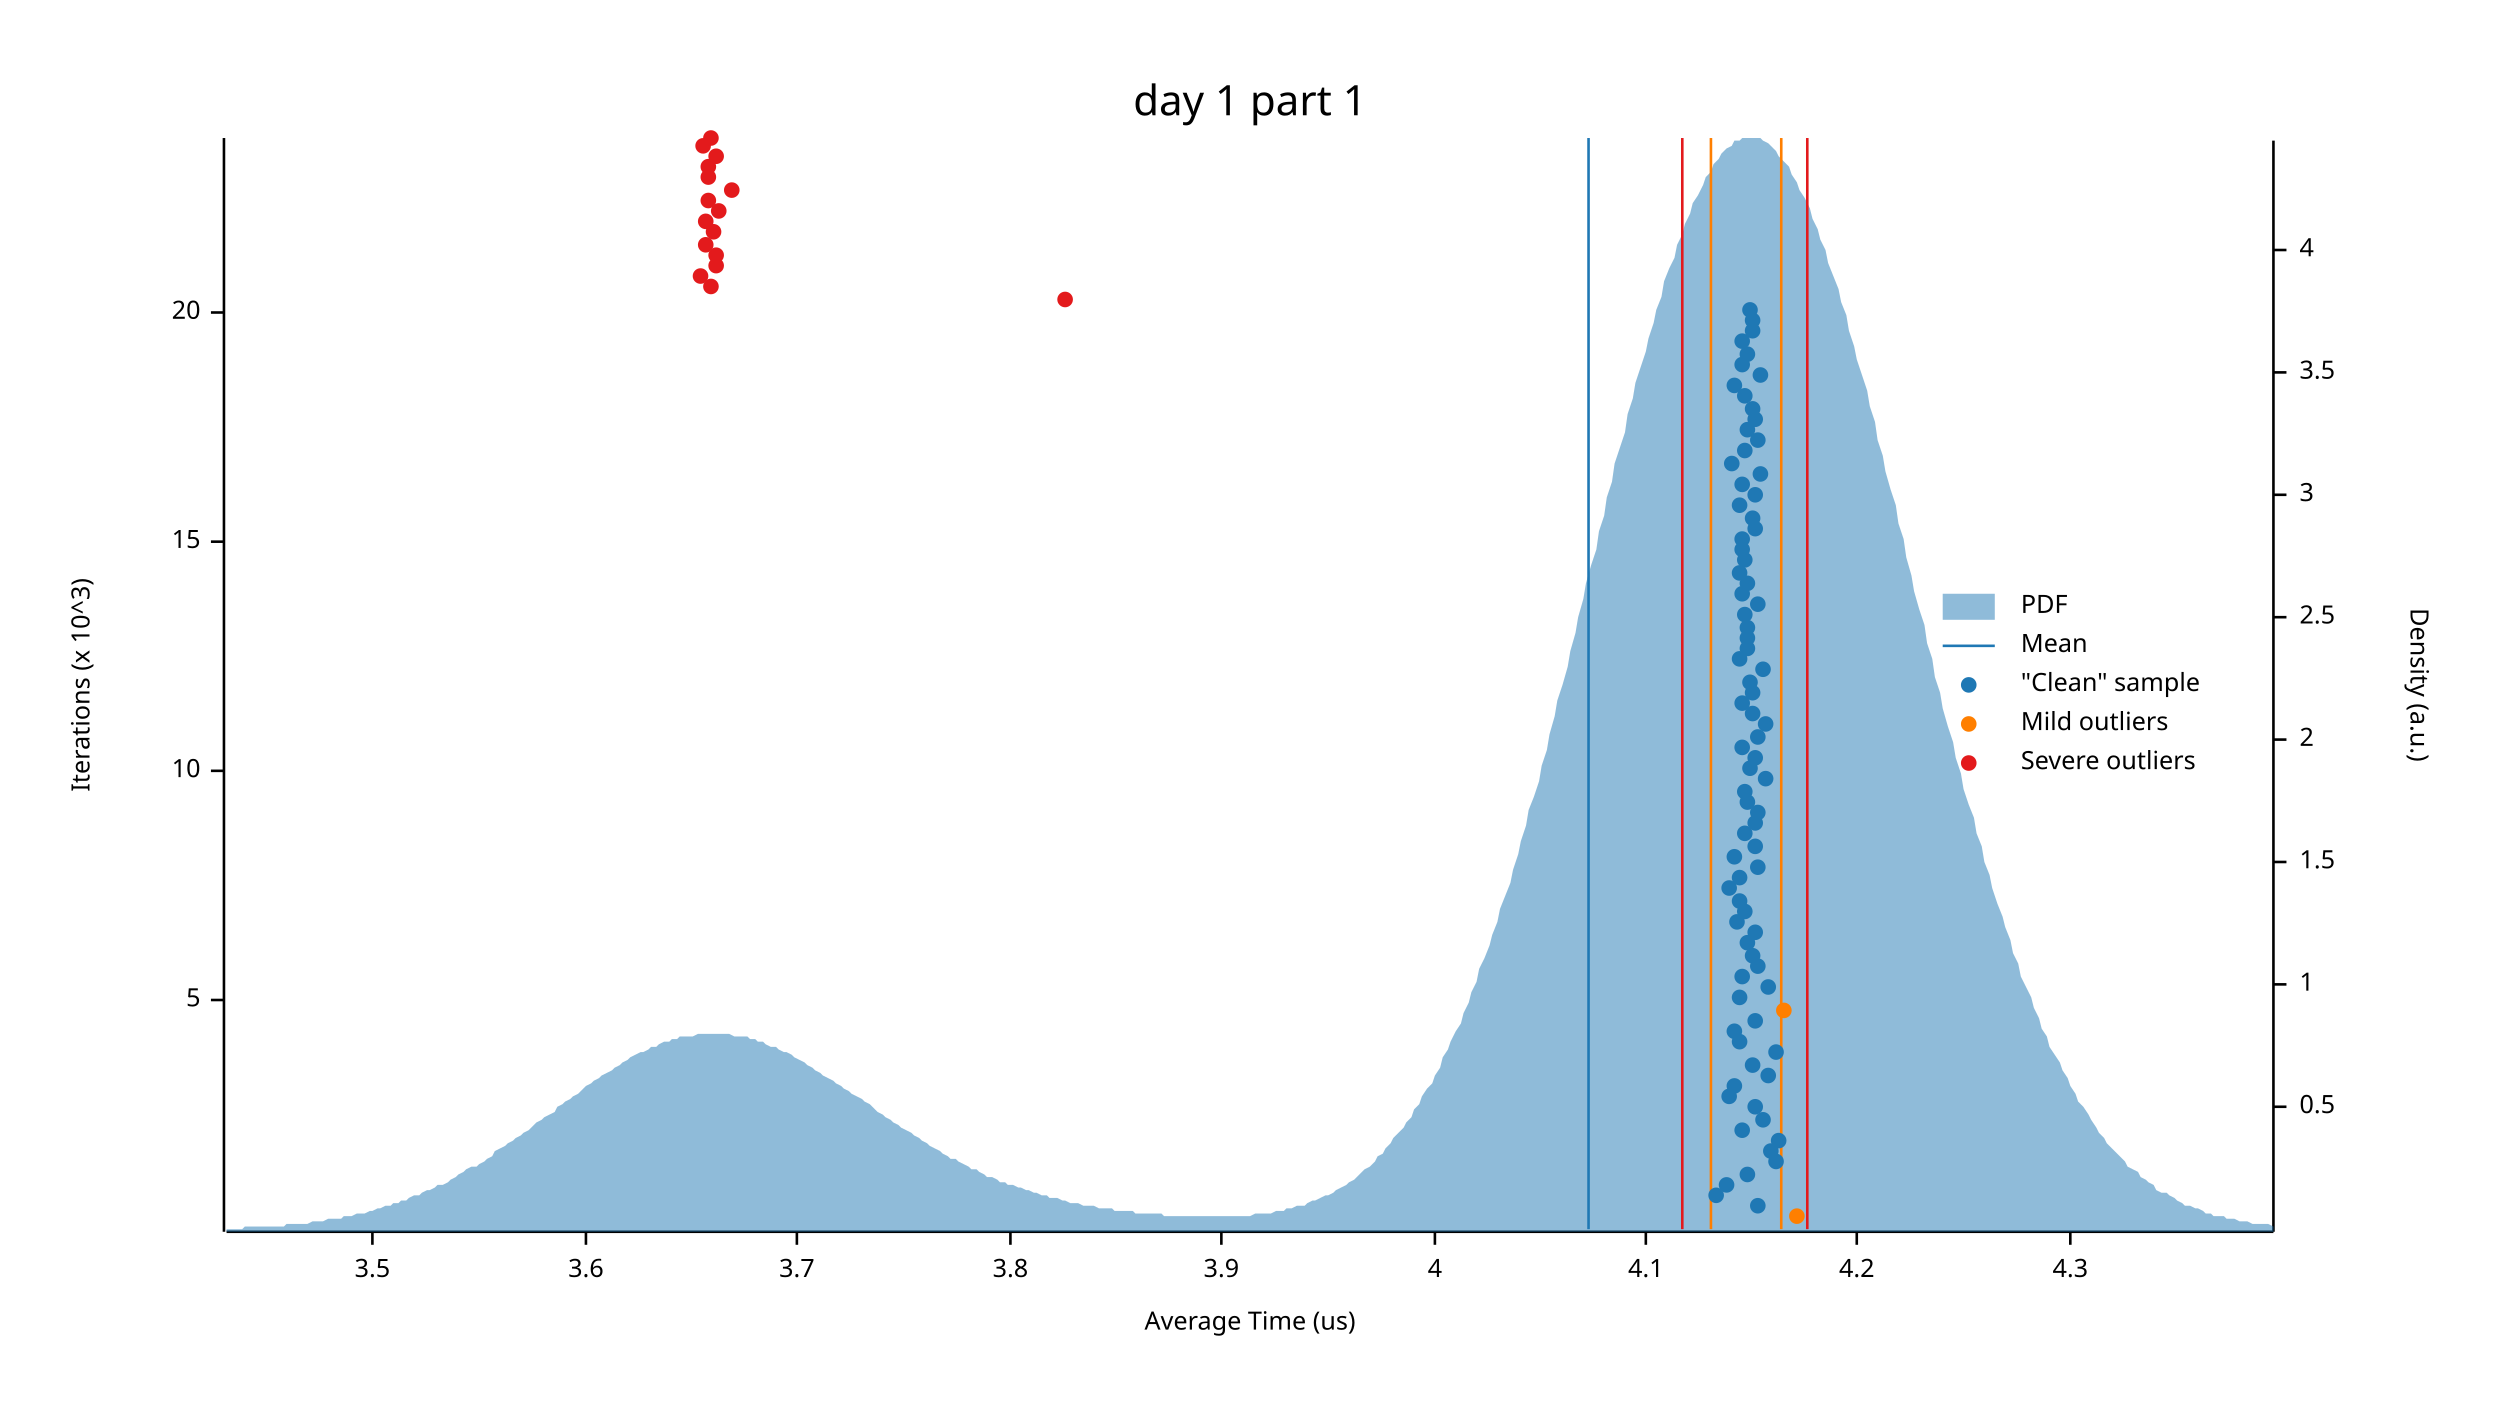
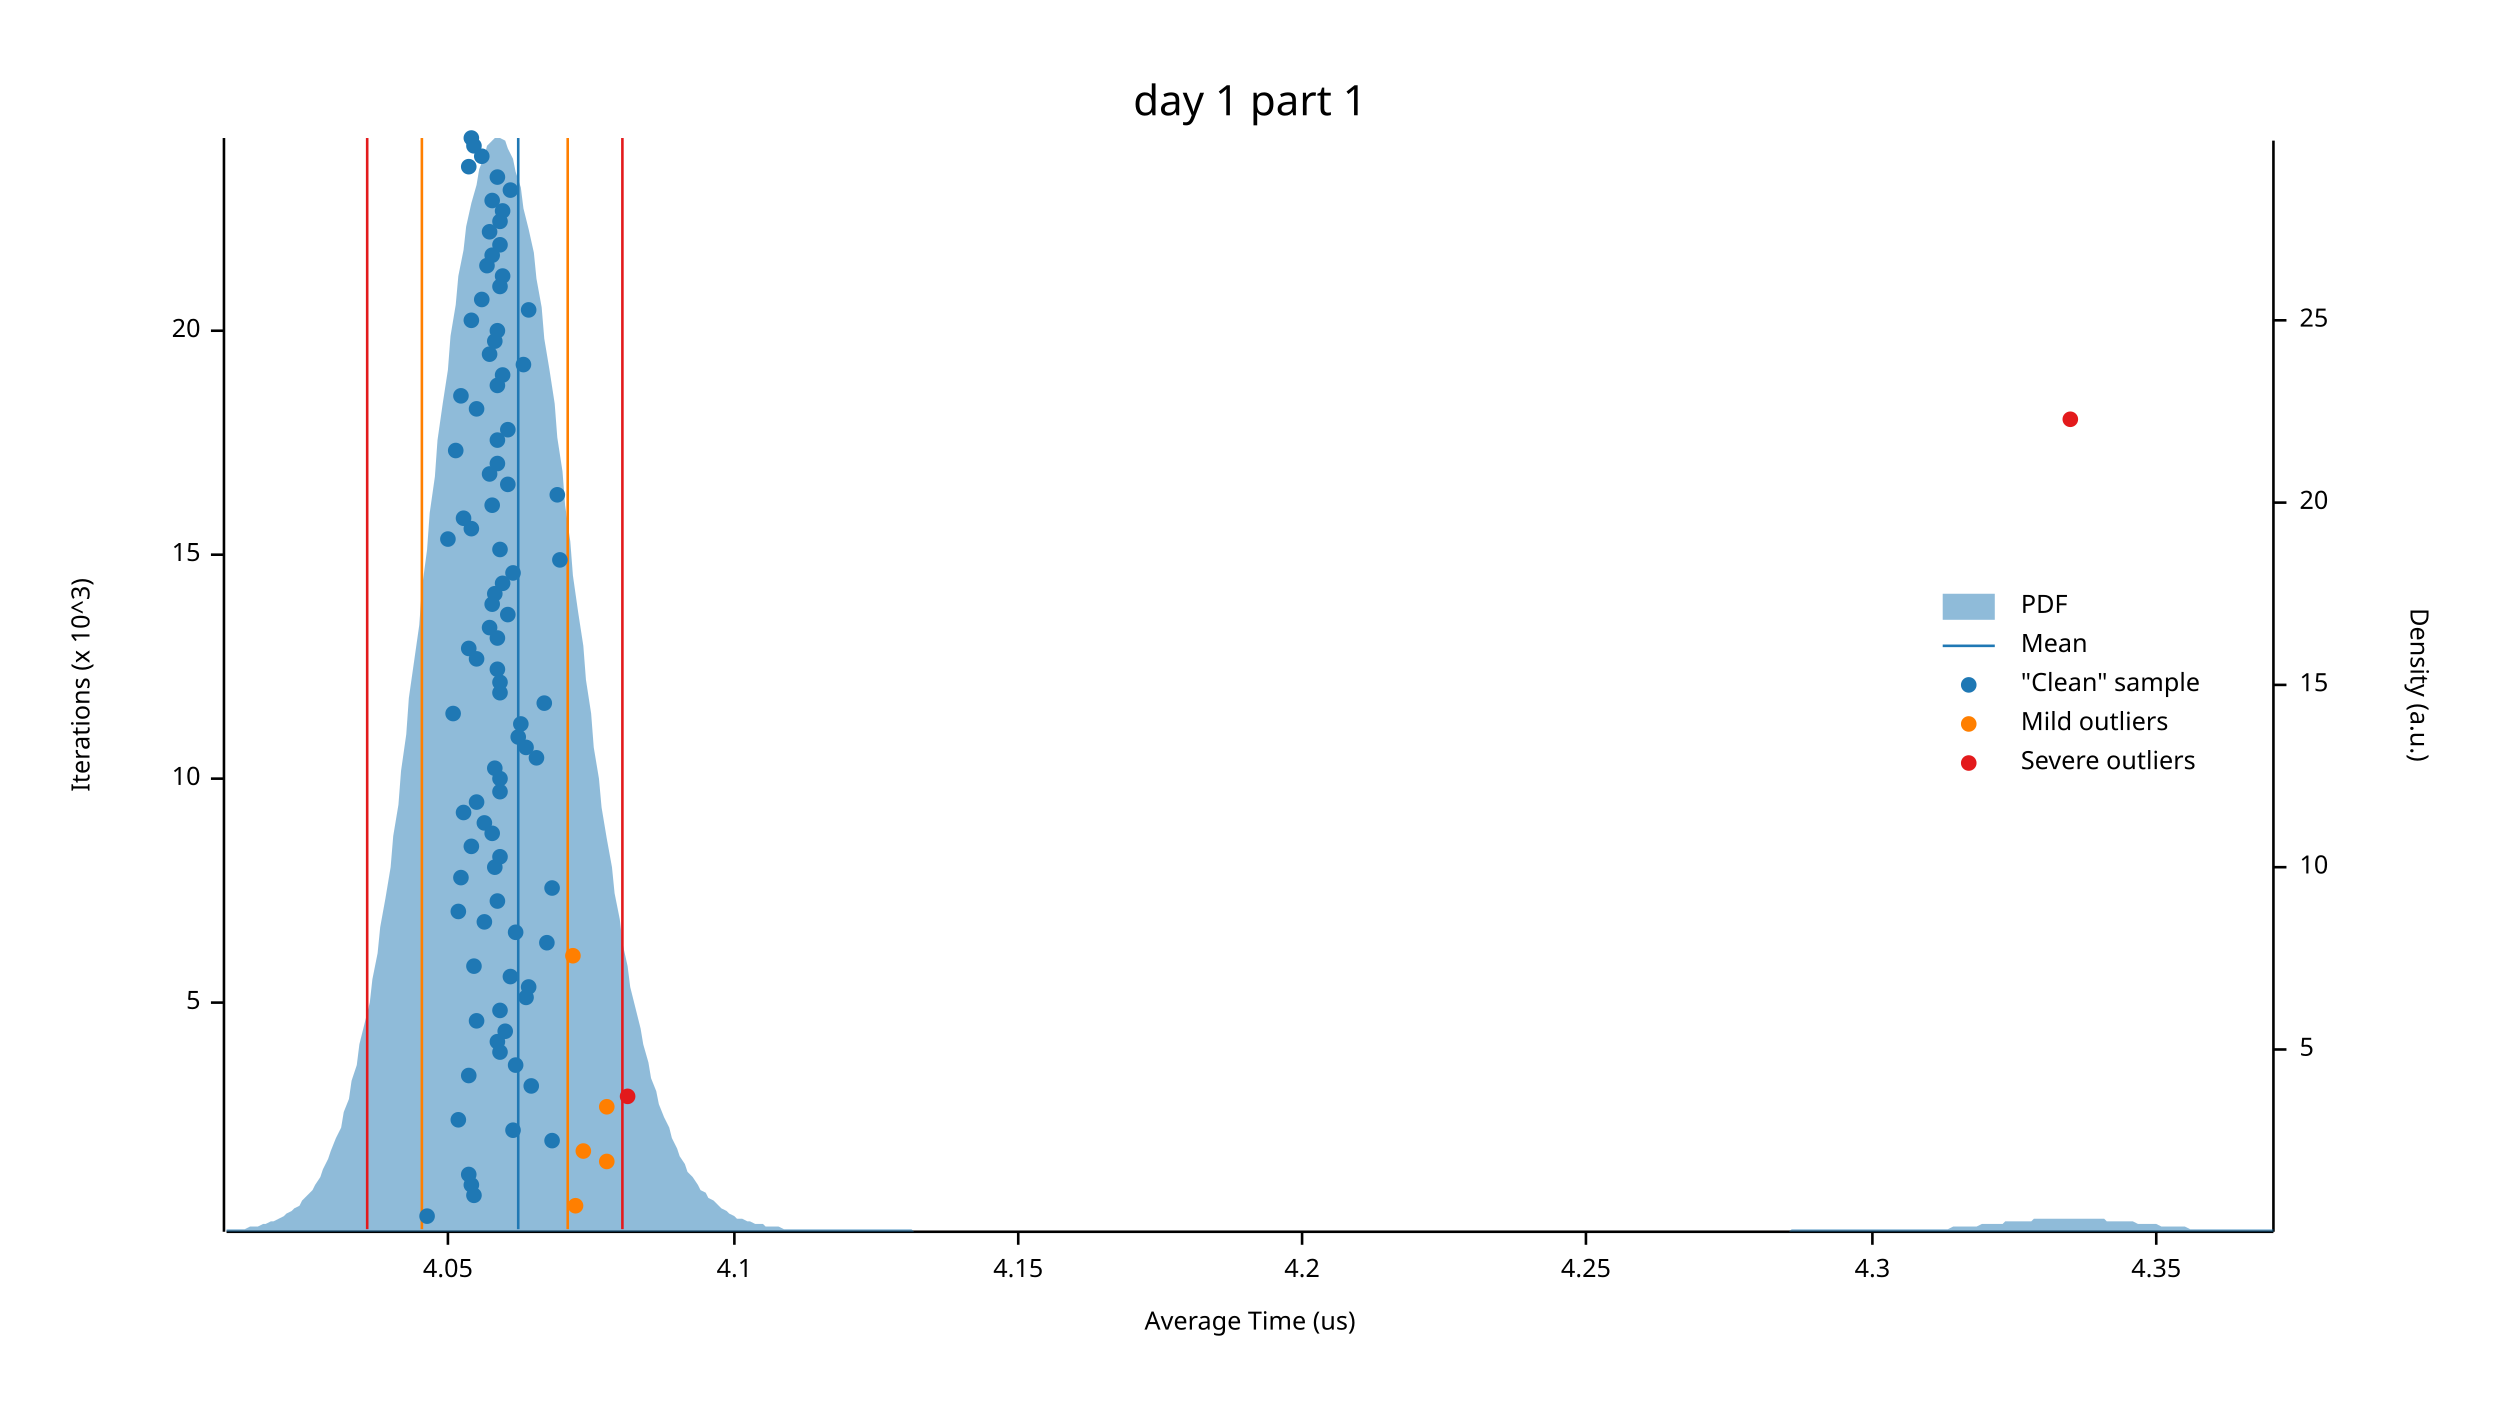
<svg xmlns="http://www.w3.org/2000/svg" width="960" height="540" viewBox="0 0 960 540">
  <text x="480" y="32" dy="0.76em" text-anchor="middle" font-family="sans-serif" font-size="16.129" opacity="1" fill="#000000">
day 1 part 1
</text>
  <text x="27" y="263" dy="0.76em" text-anchor="middle" font-family="sans-serif" font-size="9.677" opacity="1" fill="#000000" transform="rotate(270, 27, 263)">
Iterations (x 10^3)
</text>
  <text x="480" y="513" dy="-0.5ex" text-anchor="middle" font-family="sans-serif" font-size="9.677" opacity="1" fill="#000000">
Average Time (us)
</text>
  <polyline fill="none" opacity="1" stroke="#000000" stroke-width="1" points="86,53 86,473 " />
-   <text x="77" y="384" dy="0.5ex" text-anchor="end" font-family="sans-serif" font-size="9.677" opacity="1" fill="#000000">
+   <text x="77" y="385" dy="0.5ex" text-anchor="end" font-family="sans-serif" font-size="9.677" opacity="1" fill="#000000">
5
</text>
-   <polyline fill="none" opacity="1" stroke="#000000" stroke-width="1" points="81,384 86,384 " />
-   <text x="77" y="296" dy="0.5ex" text-anchor="end" font-family="sans-serif" font-size="9.677" opacity="1" fill="#000000">
+   <polyline fill="none" opacity="1" stroke="#000000" stroke-width="1" points="81,385 86,385 " />
+   <text x="77" y="299" dy="0.5ex" text-anchor="end" font-family="sans-serif" font-size="9.677" opacity="1" fill="#000000">
10
</text>
-   <polyline fill="none" opacity="1" stroke="#000000" stroke-width="1" points="81,296 86,296 " />
-   <text x="77" y="208" dy="0.5ex" text-anchor="end" font-family="sans-serif" font-size="9.677" opacity="1" fill="#000000">
+   <polyline fill="none" opacity="1" stroke="#000000" stroke-width="1" points="81,299 86,299 " />
+   <text x="77" y="213" dy="0.5ex" text-anchor="end" font-family="sans-serif" font-size="9.677" opacity="1" fill="#000000">
15
</text>
-   <polyline fill="none" opacity="1" stroke="#000000" stroke-width="1" points="81,208 86,208 " />
-   <text x="77" y="120" dy="0.5ex" text-anchor="end" font-family="sans-serif" font-size="9.677" opacity="1" fill="#000000">
+   <polyline fill="none" opacity="1" stroke="#000000" stroke-width="1" points="81,213 86,213 " />
+   <text x="77" y="127" dy="0.5ex" text-anchor="end" font-family="sans-serif" font-size="9.677" opacity="1" fill="#000000">
20
</text>
-   <polyline fill="none" opacity="1" stroke="#000000" stroke-width="1" points="81,120 86,120 " />
+   <polyline fill="none" opacity="1" stroke="#000000" stroke-width="1" points="81,127 86,127 " />
  <polyline fill="none" opacity="1" stroke="#000000" stroke-width="1" points="87,473 873,473 " />
-   <text x="143" y="483" dy="0.76em" text-anchor="middle" font-family="sans-serif" font-size="9.677" opacity="1" fill="#000000">
- 3.5
- </text>
-   <polyline fill="none" opacity="1" stroke="#000000" stroke-width="1" points="143,473 143,478 " />
-   <text x="225" y="483" dy="0.76em" text-anchor="middle" font-family="sans-serif" font-size="9.677" opacity="1" fill="#000000">
- 3.6
- </text>
-   <polyline fill="none" opacity="1" stroke="#000000" stroke-width="1" points="225,473 225,478 " />
-   <text x="306" y="483" dy="0.76em" text-anchor="middle" font-family="sans-serif" font-size="9.677" opacity="1" fill="#000000">
- 3.7
- </text>
-   <polyline fill="none" opacity="1" stroke="#000000" stroke-width="1" points="306,473 306,478 " />
-   <text x="388" y="483" dy="0.76em" text-anchor="middle" font-family="sans-serif" font-size="9.677" opacity="1" fill="#000000">
- 3.8
- </text>
-   <polyline fill="none" opacity="1" stroke="#000000" stroke-width="1" points="388,473 388,478 " />
-   <text x="469" y="483" dy="0.76em" text-anchor="middle" font-family="sans-serif" font-size="9.677" opacity="1" fill="#000000">
- 3.9
- </text>
-   <polyline fill="none" opacity="1" stroke="#000000" stroke-width="1" points="469,473 469,478 " />
-   <text x="551" y="483" dy="0.76em" text-anchor="middle" font-family="sans-serif" font-size="9.677" opacity="1" fill="#000000">
- 4
- </text>
-   <polyline fill="none" opacity="1" stroke="#000000" stroke-width="1" points="551,473 551,478 " />
-   <text x="632" y="483" dy="0.76em" text-anchor="middle" font-family="sans-serif" font-size="9.677" opacity="1" fill="#000000">
+   <text x="172" y="483" dy="0.76em" text-anchor="middle" font-family="sans-serif" font-size="9.677" opacity="1" fill="#000000">
+ 4.05
+ </text>
+   <polyline fill="none" opacity="1" stroke="#000000" stroke-width="1" points="172,473 172,478 " />
+   <text x="282" y="483" dy="0.76em" text-anchor="middle" font-family="sans-serif" font-size="9.677" opacity="1" fill="#000000">
4.1
</text>
-   <polyline fill="none" opacity="1" stroke="#000000" stroke-width="1" points="632,473 632,478 " />
-   <text x="713" y="483" dy="0.76em" text-anchor="middle" font-family="sans-serif" font-size="9.677" opacity="1" fill="#000000">
+   <polyline fill="none" opacity="1" stroke="#000000" stroke-width="1" points="282,473 282,478 " />
+   <text x="391" y="483" dy="0.76em" text-anchor="middle" font-family="sans-serif" font-size="9.677" opacity="1" fill="#000000">
+ 4.15
+ </text>
+   <polyline fill="none" opacity="1" stroke="#000000" stroke-width="1" points="391,473 391,478 " />
+   <text x="500" y="483" dy="0.76em" text-anchor="middle" font-family="sans-serif" font-size="9.677" opacity="1" fill="#000000">
4.2
</text>
-   <polyline fill="none" opacity="1" stroke="#000000" stroke-width="1" points="713,473 713,478 " />
-   <text x="795" y="483" dy="0.76em" text-anchor="middle" font-family="sans-serif" font-size="9.677" opacity="1" fill="#000000">
+   <polyline fill="none" opacity="1" stroke="#000000" stroke-width="1" points="500,473 500,478 " />
+   <text x="609" y="483" dy="0.76em" text-anchor="middle" font-family="sans-serif" font-size="9.677" opacity="1" fill="#000000">
+ 4.25
+ </text>
+   <polyline fill="none" opacity="1" stroke="#000000" stroke-width="1" points="609,473 609,478 " />
+   <text x="719" y="483" dy="0.76em" text-anchor="middle" font-family="sans-serif" font-size="9.677" opacity="1" fill="#000000">
4.3
</text>
-   <polyline fill="none" opacity="1" stroke="#000000" stroke-width="1" points="795,473 795,478 " />
+   <polyline fill="none" opacity="1" stroke="#000000" stroke-width="1" points="719,473 719,478 " />
+   <text x="828" y="483" dy="0.76em" text-anchor="middle" font-family="sans-serif" font-size="9.677" opacity="1" fill="#000000">
+ 4.35
+ </text>
+   <polyline fill="none" opacity="1" stroke="#000000" stroke-width="1" points="828,473 828,478 " />
  <text x="933" y="263" dy="0.76em" text-anchor="middle" font-family="sans-serif" font-size="9.677" opacity="1" fill="#000000" transform="rotate(90, 933, 263)">
Density (a.u.)
</text>
  <polyline fill="none" opacity="1" stroke="#000000" stroke-width="1" points="873,54 873,473 " />
-   <text x="883" y="425" dy="0.5ex" text-anchor="start" font-family="sans-serif" font-size="9.677" opacity="1" fill="#000000">
- 0.5
- </text>
-   <polyline fill="none" opacity="1" stroke="#000000" stroke-width="1" points="873,425 878,425 " />
-   <text x="883" y="378" dy="0.5ex" text-anchor="start" font-family="sans-serif" font-size="9.677" opacity="1" fill="#000000">
- 1
- </text>
-   <polyline fill="none" opacity="1" stroke="#000000" stroke-width="1" points="873,378 878,378 " />
-   <text x="883" y="331" dy="0.5ex" text-anchor="start" font-family="sans-serif" font-size="9.677" opacity="1" fill="#000000">
- 1.5
- </text>
-   <polyline fill="none" opacity="1" stroke="#000000" stroke-width="1" points="873,331 878,331 " />
-   <text x="883" y="284" dy="0.5ex" text-anchor="start" font-family="sans-serif" font-size="9.677" opacity="1" fill="#000000">
- 2
- </text>
-   <polyline fill="none" opacity="1" stroke="#000000" stroke-width="1" points="873,284 878,284 " />
-   <text x="883" y="237" dy="0.5ex" text-anchor="start" font-family="sans-serif" font-size="9.677" opacity="1" fill="#000000">
- 2.5
- </text>
-   <polyline fill="none" opacity="1" stroke="#000000" stroke-width="1" points="873,237 878,237 " />
-   <text x="883" y="190" dy="0.5ex" text-anchor="start" font-family="sans-serif" font-size="9.677" opacity="1" fill="#000000">
- 3
- </text>
-   <polyline fill="none" opacity="1" stroke="#000000" stroke-width="1" points="873,190 878,190 " />
-   <text x="883" y="143" dy="0.5ex" text-anchor="start" font-family="sans-serif" font-size="9.677" opacity="1" fill="#000000">
- 3.5
- </text>
-   <polyline fill="none" opacity="1" stroke="#000000" stroke-width="1" points="873,143 878,143 " />
-   <text x="883" y="96" dy="0.5ex" text-anchor="start" font-family="sans-serif" font-size="9.677" opacity="1" fill="#000000">
- 4
- </text>
-   <polyline fill="none" opacity="1" stroke="#000000" stroke-width="1" points="873,96 878,96 " />
-   <polygon opacity="0.5" fill="#1F78B4" points="87,472 88,472 90,472 91,472 93,472 94,471 96,471 98,471 99,471 101,471 102,471 104,471 105,471 107,471 109,471 110,470 112,470 113,470 115,470 116,470 118,470 120,469 121,469 123,469 124,469 126,468 127,468 129,468 131,468 132,467 134,467 135,467 137,466 138,466 140,466 142,465 143,465 145,464 146,464 148,463 150,463 151,462 153,462 154,461 156,461 157,460 159,459 161,459 162,458 164,457 165,457 167,456 168,455 170,455 172,454 173,453 175,452 176,451 178,450 179,449 181,448 183,448 184,447 186,446 187,445 189,444 190,442 192,441 194,440 195,439 197,438 198,437 200,436 201,435 203,434 205,432 206,431 208,430 209,429 211,428 213,427 214,425 216,424 217,423 219,422 220,421 222,420 224,418 225,417 227,416 228,415 230,414 231,413 233,412 235,411 236,410 238,409 239,408 241,407 242,406 244,405 246,404 247,404 249,403 250,402 252,402 253,401 255,400 257,400 258,399 260,399 261,398 263,398 264,398 266,398 268,397 269,397 271,397 272,397 274,397 276,397 277,397 279,397 280,397 282,398 283,398 285,398 287,398 288,399 290,399 291,400 293,400 294,401 296,402 298,402 299,403 301,404 302,404 304,405 305,406 307,407 309,408 310,409 312,410 313,411 315,412 316,413 318,414 320,415 321,416 323,417 324,418 326,419 327,420 329,421 331,422 332,423 334,424 335,425 337,427 339,428 340,429 342,430 343,431 345,432 346,433 348,434 350,435 351,436 353,437 354,438 356,439 357,440 359,441 361,442 362,443 364,444 365,445 367,445 368,446 370,447 372,448 373,449 375,449 376,450 378,451 379,452 381,452 383,453 384,454 386,454 387,455 389,455 391,456 392,456 394,457 395,457 397,458 398,458 400,459 402,459 403,460 405,460 406,460 408,461 409,461 411,462 413,462 414,462 416,463 417,463 419,463 420,463 422,464 424,464 425,464 427,464 428,465 430,465 431,465 433,465 435,465 436,466 438,466 439,466 441,466 442,466 444,466 446,466 447,467 449,467 450,467 452,467 454,467 455,467 457,467 458,467 460,467 461,467 463,467 465,467 466,467 468,467 469,467 471,467 472,467 474,467 476,467 477,467 479,467 480,467 482,466 483,466 485,466 487,466 488,466 490,465 491,465 493,465 494,464 496,464 498,463 499,463 501,463 502,462 504,461 505,461 507,460 509,459 510,459 512,458 513,457 515,456 517,455 518,454 520,453 521,452 523,450 524,449 526,448 528,446 529,444 531,443 532,441 534,439 535,437 537,435 539,433 540,431 542,429 543,426 545,424 546,421 548,418 550,416 551,413 553,410 554,406 556,403 557,400 559,396 561,393 562,389 564,385 565,381 567,377 568,372 570,368 572,363 573,359 575,354 576,349 578,344 580,339 581,334 583,328 584,323 586,317 587,311 589,306 591,300 592,294 594,288 595,282 597,275 598,269 600,263 602,256 603,250 605,243 606,237 608,230 609,224 611,217 613,211 614,204 616,198 617,191 619,185 620,178 622,172 624,166 625,159 627,153 628,147 630,141 632,135 633,130 635,124 636,119 638,114 639,108 641,103 643,99 644,94 646,90 647,86 649,82 650,78 652,75 654,71 655,68 657,66 658,63 660,61 661,59 663,57 665,56 666,54 668,54 669,53 671,53 672,53 674,53 676,53 677,54 679,55 680,56 682,58 683,60 685,62 687,64 688,67 690,70 691,73 693,76 695,80 696,84 698,88 699,92 701,96 702,101 704,106 706,111 707,116 709,121 710,127 712,133 713,138 715,144 717,150 718,156 720,162 721,169 723,175 724,181 726,188 728,194 729,201 731,207 732,214 734,221 735,227 737,234 739,240 740,247 742,253 743,260 745,266 746,272 748,279 750,285 751,291 753,297 754,303 756,309 758,314 759,320 761,325 762,331 764,336 765,341 767,347 769,352 770,356 772,361 773,366 775,370 776,375 778,379 780,383 781,387 783,391 784,395 786,398 787,402 789,405 791,408 792,411 794,414 795,417 797,420 798,423 800,425 802,428 803,430 805,433 806,435 808,437 809,439 811,441 813,443 814,444 816,446 817,448 819,449 821,450 822,452 824,453 825,454 827,455 828,457 830,458 832,458 833,459 835,460 836,461 838,462 839,463 841,463 843,464 844,464 846,465 847,466 849,466 850,467 852,467 854,467 855,468 857,468 858,468 860,469 861,469 863,469 865,470 866,470 868,470 869,470 871,470 873,471 873,473 87,473 " />
-   <polyline fill="none" opacity="1" stroke="#1F78B4" stroke-width="1" points="610,472 610,53 " />
-   <polyline fill="none" opacity="1" stroke="#FF7F00" stroke-width="1" points="657,472 657,53 " />
-   <polyline fill="none" opacity="1" stroke="#FF7F00" stroke-width="1" points="684,472 684,53 " />
-   <polyline fill="none" opacity="1" stroke="#E31A1C" stroke-width="1" points="646,472 646,53 " />
-   <polyline fill="none" opacity="1" stroke="#E31A1C" stroke-width="1" points="694,472 694,53 " />
-   <circle cx="675" cy="463" r="3" opacity="1" fill="#1F78B4" stroke="none" />
-   <circle cx="659" cy="459" r="3" opacity="1" fill="#1F78B4" stroke="none" />
-   <circle cx="663" cy="455" r="3" opacity="1" fill="#1F78B4" stroke="none" />
-   <circle cx="671" cy="451" r="3" opacity="1" fill="#1F78B4" stroke="none" />
-   <circle cx="682" cy="446" r="3" opacity="1" fill="#1F78B4" stroke="none" />
-   <circle cx="680" cy="442" r="3" opacity="1" fill="#1F78B4" stroke="none" />
-   <circle cx="683" cy="438" r="3" opacity="1" fill="#1F78B4" stroke="none" />
-   <circle cx="669" cy="434" r="3" opacity="1" fill="#1F78B4" stroke="none" />
-   <circle cx="677" cy="430" r="3" opacity="1" fill="#1F78B4" stroke="none" />
-   <circle cx="674" cy="425" r="3" opacity="1" fill="#1F78B4" stroke="none" />
-   <circle cx="664" cy="421" r="3" opacity="1" fill="#1F78B4" stroke="none" />
-   <circle cx="666" cy="417" r="3" opacity="1" fill="#1F78B4" stroke="none" />
-   <circle cx="679" cy="413" r="3" opacity="1" fill="#1F78B4" stroke="none" />
-   <circle cx="673" cy="409" r="3" opacity="1" fill="#1F78B4" stroke="none" />
-   <circle cx="682" cy="404" r="3" opacity="1" fill="#1F78B4" stroke="none" />
-   <circle cx="668" cy="400" r="3" opacity="1" fill="#1F78B4" stroke="none" />
-   <circle cx="666" cy="396" r="3" opacity="1" fill="#1F78B4" stroke="none" />
-   <circle cx="674" cy="392" r="3" opacity="1" fill="#1F78B4" stroke="none" />
-   <circle cx="668" cy="383" r="3" opacity="1" fill="#1F78B4" stroke="none" />
-   <circle cx="679" cy="379" r="3" opacity="1" fill="#1F78B4" stroke="none" />
-   <circle cx="669" cy="375" r="3" opacity="1" fill="#1F78B4" stroke="none" />
-   <circle cx="675" cy="371" r="3" opacity="1" fill="#1F78B4" stroke="none" />
-   <circle cx="673" cy="367" r="3" opacity="1" fill="#1F78B4" stroke="none" />
-   <circle cx="671" cy="362" r="3" opacity="1" fill="#1F78B4" stroke="none" />
-   <circle cx="674" cy="358" r="3" opacity="1" fill="#1F78B4" stroke="none" />
-   <circle cx="667" cy="354" r="3" opacity="1" fill="#1F78B4" stroke="none" />
-   <circle cx="670" cy="350" r="3" opacity="1" fill="#1F78B4" stroke="none" />
-   <circle cx="668" cy="346" r="3" opacity="1" fill="#1F78B4" stroke="none" />
-   <circle cx="664" cy="341" r="3" opacity="1" fill="#1F78B4" stroke="none" />
-   <circle cx="668" cy="337" r="3" opacity="1" fill="#1F78B4" stroke="none" />
-   <circle cx="675" cy="333" r="3" opacity="1" fill="#1F78B4" stroke="none" />
-   <circle cx="666" cy="329" r="3" opacity="1" fill="#1F78B4" stroke="none" />
-   <circle cx="674" cy="325" r="3" opacity="1" fill="#1F78B4" stroke="none" />
-   <circle cx="670" cy="320" r="3" opacity="1" fill="#1F78B4" stroke="none" />
-   <circle cx="674" cy="316" r="3" opacity="1" fill="#1F78B4" stroke="none" />
-   <circle cx="675" cy="312" r="3" opacity="1" fill="#1F78B4" stroke="none" />
-   <circle cx="671" cy="308" r="3" opacity="1" fill="#1F78B4" stroke="none" />
-   <circle cx="670" cy="304" r="3" opacity="1" fill="#1F78B4" stroke="none" />
-   <circle cx="678" cy="299" r="3" opacity="1" fill="#1F78B4" stroke="none" />
-   <circle cx="672" cy="295" r="3" opacity="1" fill="#1F78B4" stroke="none" />
-   <circle cx="674" cy="291" r="3" opacity="1" fill="#1F78B4" stroke="none" />
-   <circle cx="669" cy="287" r="3" opacity="1" fill="#1F78B4" stroke="none" />
-   <circle cx="675" cy="283" r="3" opacity="1" fill="#1F78B4" stroke="none" />
-   <circle cx="678" cy="278" r="3" opacity="1" fill="#1F78B4" stroke="none" />
-   <circle cx="673" cy="274" r="3" opacity="1" fill="#1F78B4" stroke="none" />
-   <circle cx="669" cy="270" r="3" opacity="1" fill="#1F78B4" stroke="none" />
-   <circle cx="673" cy="266" r="3" opacity="1" fill="#1F78B4" stroke="none" />
-   <circle cx="672" cy="262" r="3" opacity="1" fill="#1F78B4" stroke="none" />
-   <circle cx="677" cy="257" r="3" opacity="1" fill="#1F78B4" stroke="none" />
-   <circle cx="668" cy="253" r="3" opacity="1" fill="#1F78B4" stroke="none" />
-   <circle cx="671" cy="249" r="3" opacity="1" fill="#1F78B4" stroke="none" />
-   <circle cx="671" cy="245" r="3" opacity="1" fill="#1F78B4" stroke="none" />
-   <circle cx="671" cy="241" r="3" opacity="1" fill="#1F78B4" stroke="none" />
-   <circle cx="670" cy="236" r="3" opacity="1" fill="#1F78B4" stroke="none" />
-   <circle cx="675" cy="232" r="3" opacity="1" fill="#1F78B4" stroke="none" />
-   <circle cx="669" cy="228" r="3" opacity="1" fill="#1F78B4" stroke="none" />
-   <circle cx="671" cy="224" r="3" opacity="1" fill="#1F78B4" stroke="none" />
-   <circle cx="668" cy="220" r="3" opacity="1" fill="#1F78B4" stroke="none" />
-   <circle cx="670" cy="215" r="3" opacity="1" fill="#1F78B4" stroke="none" />
-   <circle cx="669" cy="211" r="3" opacity="1" fill="#1F78B4" stroke="none" />
-   <circle cx="669" cy="207" r="3" opacity="1" fill="#1F78B4" stroke="none" />
-   <circle cx="674" cy="203" r="3" opacity="1" fill="#1F78B4" stroke="none" />
-   <circle cx="673" cy="199" r="3" opacity="1" fill="#1F78B4" stroke="none" />
-   <circle cx="668" cy="194" r="3" opacity="1" fill="#1F78B4" stroke="none" />
-   <circle cx="674" cy="190" r="3" opacity="1" fill="#1F78B4" stroke="none" />
-   <circle cx="669" cy="186" r="3" opacity="1" fill="#1F78B4" stroke="none" />
-   <circle cx="676" cy="182" r="3" opacity="1" fill="#1F78B4" stroke="none" />
-   <circle cx="665" cy="178" r="3" opacity="1" fill="#1F78B4" stroke="none" />
-   <circle cx="670" cy="173" r="3" opacity="1" fill="#1F78B4" stroke="none" />
-   <circle cx="675" cy="169" r="3" opacity="1" fill="#1F78B4" stroke="none" />
-   <circle cx="671" cy="165" r="3" opacity="1" fill="#1F78B4" stroke="none" />
-   <circle cx="674" cy="161" r="3" opacity="1" fill="#1F78B4" stroke="none" />
-   <circle cx="673" cy="157" r="3" opacity="1" fill="#1F78B4" stroke="none" />
-   <circle cx="670" cy="152" r="3" opacity="1" fill="#1F78B4" stroke="none" />
-   <circle cx="666" cy="148" r="3" opacity="1" fill="#1F78B4" stroke="none" />
-   <circle cx="676" cy="144" r="3" opacity="1" fill="#1F78B4" stroke="none" />
-   <circle cx="669" cy="140" r="3" opacity="1" fill="#1F78B4" stroke="none" />
-   <circle cx="671" cy="136" r="3" opacity="1" fill="#1F78B4" stroke="none" />
-   <circle cx="669" cy="131" r="3" opacity="1" fill="#1F78B4" stroke="none" />
-   <circle cx="673" cy="127" r="3" opacity="1" fill="#1F78B4" stroke="none" />
-   <circle cx="673" cy="123" r="3" opacity="1" fill="#1F78B4" stroke="none" />
-   <circle cx="672" cy="119" r="3" opacity="1" fill="#1F78B4" stroke="none" />
-   <circle cx="690" cy="467" r="3" opacity="1" fill="#FF7F00" stroke="none" />
-   <circle cx="685" cy="388" r="3" opacity="1" fill="#FF7F00" stroke="none" />
-   <circle cx="409" cy="115" r="3" opacity="1" fill="#E31A1C" stroke="none" />
-   <circle cx="273" cy="110" r="3" opacity="1" fill="#E31A1C" stroke="none" />
-   <circle cx="269" cy="106" r="3" opacity="1" fill="#E31A1C" stroke="none" />
-   <circle cx="275" cy="102" r="3" opacity="1" fill="#E31A1C" stroke="none" />
-   <circle cx="275" cy="98" r="3" opacity="1" fill="#E31A1C" stroke="none" />
-   <circle cx="271" cy="94" r="3" opacity="1" fill="#E31A1C" stroke="none" />
-   <circle cx="274" cy="89" r="3" opacity="1" fill="#E31A1C" stroke="none" />
-   <circle cx="271" cy="85" r="3" opacity="1" fill="#E31A1C" stroke="none" />
-   <circle cx="276" cy="81" r="3" opacity="1" fill="#E31A1C" stroke="none" />
-   <circle cx="272" cy="77" r="3" opacity="1" fill="#E31A1C" stroke="none" />
-   <circle cx="281" cy="73" r="3" opacity="1" fill="#E31A1C" stroke="none" />
-   <circle cx="272" cy="68" r="3" opacity="1" fill="#E31A1C" stroke="none" />
-   <circle cx="272" cy="64" r="3" opacity="1" fill="#E31A1C" stroke="none" />
-   <circle cx="275" cy="60" r="3" opacity="1" fill="#E31A1C" stroke="none" />
-   <circle cx="270" cy="56" r="3" opacity="1" fill="#E31A1C" stroke="none" />
-   <circle cx="273" cy="53" r="3" opacity="1" fill="#E31A1C" stroke="none" />
+   <text x="883" y="403" dy="0.5ex" text-anchor="start" font-family="sans-serif" font-size="9.677" opacity="1" fill="#000000">
+ 5
+ </text>
+   <polyline fill="none" opacity="1" stroke="#000000" stroke-width="1" points="873,403 878,403 " />
+   <text x="883" y="333" dy="0.5ex" text-anchor="start" font-family="sans-serif" font-size="9.677" opacity="1" fill="#000000">
+ 10
+ </text>
+   <polyline fill="none" opacity="1" stroke="#000000" stroke-width="1" points="873,333 878,333 " />
+   <text x="883" y="263" dy="0.5ex" text-anchor="start" font-family="sans-serif" font-size="9.677" opacity="1" fill="#000000">
+ 15
+ </text>
+   <polyline fill="none" opacity="1" stroke="#000000" stroke-width="1" points="873,263 878,263 " />
+   <text x="883" y="193" dy="0.5ex" text-anchor="start" font-family="sans-serif" font-size="9.677" opacity="1" fill="#000000">
+ 20
+ </text>
+   <polyline fill="none" opacity="1" stroke="#000000" stroke-width="1" points="873,193 878,193 " />
+   <text x="883" y="123" dy="0.5ex" text-anchor="start" font-family="sans-serif" font-size="9.677" opacity="1" fill="#000000">
+ 25
+ </text>
+   <polyline fill="none" opacity="1" stroke="#000000" stroke-width="1" points="873,123 878,123 " />
+   <polygon opacity="0.5" fill="#1F78B4" points="87,472 88,472 90,472 91,472 93,472 94,472 96,471 98,471 99,471 101,470 102,470 104,469 105,469 107,468 109,467 110,466 112,465 113,464 115,463 116,461 118,459 120,457 121,455 123,452 124,449 126,445 127,442 129,437 131,433 132,427 134,422 135,415 137,409 138,401 140,393 142,385 143,376 145,366 146,356 148,345 150,333 151,321 153,309 154,296 156,282 157,268 159,254 161,240 162,226 164,211 165,197 167,183 168,169 170,155 172,142 173,129 175,117 176,106 178,96 179,87 181,78 183,71 184,65 186,60 187,56 189,54 190,53 192,53 194,54 195,57 197,61 198,66 200,72 201,80 203,88 205,97 206,107 208,118 209,130 211,142 213,155 214,168 216,181 217,194 219,208 220,221 222,235 224,248 225,261 227,274 228,287 230,299 231,310 233,322 235,333 236,343 238,353 239,362 241,371 242,379 244,387 246,395 247,401 249,408 250,414 252,419 253,424 255,429 257,433 258,437 260,441 261,444 263,447 264,450 266,452 268,455 269,457 271,458 272,460 274,461 276,463 277,464 279,465 280,466 282,467 283,468 285,468 287,469 288,469 290,470 291,470 293,470 294,471 296,471 298,471 299,471 301,472 302,472 304,472 305,472 307,472 309,472 310,472 312,472 313,472 315,472 316,472 318,472 320,472 321,472 323,472 324,472 326,472 327,472 329,472 331,472 332,472 334,472 335,472 337,472 339,472 340,472 342,472 343,472 345,472 346,472 348,472 350,472 351,473 353,473 354,473 356,473 357,473 359,473 361,473 362,473 364,473 365,473 367,473 368,473 370,473 372,473 373,473 375,473 376,473 378,473 379,473 381,473 383,473 384,473 386,473 387,473 389,473 391,473 392,473 394,473 395,473 397,473 398,473 400,473 402,473 403,473 405,473 406,473 408,473 409,473 411,473 413,473 414,473 416,473 417,473 419,473 420,473 422,473 424,473 425,473 427,473 428,473 430,473 431,473 433,473 435,473 436,473 438,473 439,473 441,473 442,473 444,473 446,473 447,473 449,473 450,473 452,473 454,473 455,473 457,473 458,473 460,473 461,473 463,473 465,473 466,473 468,473 469,473 471,473 472,473 474,473 476,473 477,473 479,473 480,473 482,473 483,473 485,473 487,473 488,473 490,473 491,473 493,473 494,473 496,473 498,473 499,473 501,473 502,473 504,473 505,473 507,473 509,473 510,473 512,473 513,473 515,473 517,473 518,473 520,473 521,473 523,473 524,473 526,473 528,473 529,473 531,473 532,473 534,473 535,473 537,473 539,473 540,473 542,473 543,473 545,473 546,473 548,473 550,473 551,473 553,473 554,473 556,473 557,473 559,473 561,473 562,473 564,473 565,473 567,473 568,473 570,473 572,473 573,473 575,473 576,473 578,473 580,473 581,473 583,473 584,473 586,473 587,473 589,473 591,473 592,473 594,473 595,473 597,473 598,473 600,473 602,473 603,473 605,473 606,473 608,473 609,473 611,473 613,473 614,473 616,473 617,473 619,473 620,473 622,473 624,473 625,473 627,473 628,473 630,473 632,473 633,473 635,473 636,473 638,473 639,473 641,473 643,473 644,473 646,473 647,473 649,473 650,473 652,473 654,473 655,473 657,473 658,473 660,473 661,473 663,473 665,473 666,473 668,473 669,473 671,473 672,473 674,473 676,473 677,473 679,473 680,473 682,473 683,473 685,473 687,473 688,472 690,472 691,472 693,472 695,472 696,472 698,472 699,472 701,472 702,472 704,472 706,472 707,472 709,472 710,472 712,472 713,472 715,472 717,472 718,472 720,472 721,472 723,472 724,472 726,472 728,472 729,472 731,472 732,472 734,472 735,472 737,472 739,472 740,472 742,472 743,472 745,472 746,472 748,472 750,471 751,471 753,471 754,471 756,471 758,471 759,471 761,470 762,470 764,470 765,470 767,470 769,470 770,469 772,469 773,469 775,469 776,469 778,469 780,469 781,468 783,468 784,468 786,468 787,468 789,468 791,468 792,468 794,468 795,468 797,468 798,468 800,468 802,468 803,468 805,468 806,468 808,468 809,469 811,469 813,469 814,469 816,469 817,469 819,469 821,470 822,470 824,470 825,470 827,470 828,470 830,471 832,471 833,471 835,471 836,471 838,471 839,471 841,472 843,472 844,472 846,472 847,472 849,472 850,472 852,472 854,472 855,472 857,472 858,472 860,472 861,472 863,472 865,472 866,472 868,472 869,472 871,472 873,472 873,473 87,473 " />
+   <polyline fill="none" opacity="1" stroke="#1F78B4" stroke-width="1" points="199,472 199,53 " />
+   <polyline fill="none" opacity="1" stroke="#FF7F00" stroke-width="1" points="162,472 162,53 " />
+   <polyline fill="none" opacity="1" stroke="#FF7F00" stroke-width="1" points="218,472 218,53 " />
+   <polyline fill="none" opacity="1" stroke="#E31A1C" stroke-width="1" points="141,472 141,53 " />
+   <polyline fill="none" opacity="1" stroke="#E31A1C" stroke-width="1" points="239,472 239,53 " />
+   <circle cx="164" cy="467" r="3" opacity="1" fill="#1F78B4" stroke="none" />
+   <circle cx="182" cy="459" r="3" opacity="1" fill="#1F78B4" stroke="none" />
+   <circle cx="181" cy="455" r="3" opacity="1" fill="#1F78B4" stroke="none" />
+   <circle cx="180" cy="451" r="3" opacity="1" fill="#1F78B4" stroke="none" />
+   <circle cx="212" cy="438" r="3" opacity="1" fill="#1F78B4" stroke="none" />
+   <circle cx="197" cy="434" r="3" opacity="1" fill="#1F78B4" stroke="none" />
+   <circle cx="176" cy="430" r="3" opacity="1" fill="#1F78B4" stroke="none" />
+   <circle cx="204" cy="417" r="3" opacity="1" fill="#1F78B4" stroke="none" />
+   <circle cx="180" cy="413" r="3" opacity="1" fill="#1F78B4" stroke="none" />
+   <circle cx="198" cy="409" r="3" opacity="1" fill="#1F78B4" stroke="none" />
+   <circle cx="192" cy="404" r="3" opacity="1" fill="#1F78B4" stroke="none" />
+   <circle cx="191" cy="400" r="3" opacity="1" fill="#1F78B4" stroke="none" />
+   <circle cx="194" cy="396" r="3" opacity="1" fill="#1F78B4" stroke="none" />
+   <circle cx="183" cy="392" r="3" opacity="1" fill="#1F78B4" stroke="none" />
+   <circle cx="192" cy="388" r="3" opacity="1" fill="#1F78B4" stroke="none" />
+   <circle cx="202" cy="383" r="3" opacity="1" fill="#1F78B4" stroke="none" />
+   <circle cx="203" cy="379" r="3" opacity="1" fill="#1F78B4" stroke="none" />
+   <circle cx="196" cy="375" r="3" opacity="1" fill="#1F78B4" stroke="none" />
+   <circle cx="182" cy="371" r="3" opacity="1" fill="#1F78B4" stroke="none" />
+   <circle cx="210" cy="362" r="3" opacity="1" fill="#1F78B4" stroke="none" />
+   <circle cx="198" cy="358" r="3" opacity="1" fill="#1F78B4" stroke="none" />
+   <circle cx="186" cy="354" r="3" opacity="1" fill="#1F78B4" stroke="none" />
+   <circle cx="176" cy="350" r="3" opacity="1" fill="#1F78B4" stroke="none" />
+   <circle cx="191" cy="346" r="3" opacity="1" fill="#1F78B4" stroke="none" />
+   <circle cx="212" cy="341" r="3" opacity="1" fill="#1F78B4" stroke="none" />
+   <circle cx="177" cy="337" r="3" opacity="1" fill="#1F78B4" stroke="none" />
+   <circle cx="190" cy="333" r="3" opacity="1" fill="#1F78B4" stroke="none" />
+   <circle cx="192" cy="329" r="3" opacity="1" fill="#1F78B4" stroke="none" />
+   <circle cx="181" cy="325" r="3" opacity="1" fill="#1F78B4" stroke="none" />
+   <circle cx="189" cy="320" r="3" opacity="1" fill="#1F78B4" stroke="none" />
+   <circle cx="186" cy="316" r="3" opacity="1" fill="#1F78B4" stroke="none" />
+   <circle cx="178" cy="312" r="3" opacity="1" fill="#1F78B4" stroke="none" />
+   <circle cx="183" cy="308" r="3" opacity="1" fill="#1F78B4" stroke="none" />
+   <circle cx="192" cy="304" r="3" opacity="1" fill="#1F78B4" stroke="none" />
+   <circle cx="192" cy="299" r="3" opacity="1" fill="#1F78B4" stroke="none" />
+   <circle cx="190" cy="295" r="3" opacity="1" fill="#1F78B4" stroke="none" />
+   <circle cx="206" cy="291" r="3" opacity="1" fill="#1F78B4" stroke="none" />
+   <circle cx="202" cy="287" r="3" opacity="1" fill="#1F78B4" stroke="none" />
+   <circle cx="199" cy="283" r="3" opacity="1" fill="#1F78B4" stroke="none" />
+   <circle cx="200" cy="278" r="3" opacity="1" fill="#1F78B4" stroke="none" />
+   <circle cx="174" cy="274" r="3" opacity="1" fill="#1F78B4" stroke="none" />
+   <circle cx="209" cy="270" r="3" opacity="1" fill="#1F78B4" stroke="none" />
+   <circle cx="192" cy="266" r="3" opacity="1" fill="#1F78B4" stroke="none" />
+   <circle cx="192" cy="262" r="3" opacity="1" fill="#1F78B4" stroke="none" />
+   <circle cx="191" cy="257" r="3" opacity="1" fill="#1F78B4" stroke="none" />
+   <circle cx="183" cy="253" r="3" opacity="1" fill="#1F78B4" stroke="none" />
+   <circle cx="180" cy="249" r="3" opacity="1" fill="#1F78B4" stroke="none" />
+   <circle cx="191" cy="245" r="3" opacity="1" fill="#1F78B4" stroke="none" />
+   <circle cx="188" cy="241" r="3" opacity="1" fill="#1F78B4" stroke="none" />
+   <circle cx="195" cy="236" r="3" opacity="1" fill="#1F78B4" stroke="none" />
+   <circle cx="189" cy="232" r="3" opacity="1" fill="#1F78B4" stroke="none" />
+   <circle cx="190" cy="228" r="3" opacity="1" fill="#1F78B4" stroke="none" />
+   <circle cx="193" cy="224" r="3" opacity="1" fill="#1F78B4" stroke="none" />
+   <circle cx="197" cy="220" r="3" opacity="1" fill="#1F78B4" stroke="none" />
+   <circle cx="215" cy="215" r="3" opacity="1" fill="#1F78B4" stroke="none" />
+   <circle cx="192" cy="211" r="3" opacity="1" fill="#1F78B4" stroke="none" />
+   <circle cx="172" cy="207" r="3" opacity="1" fill="#1F78B4" stroke="none" />
+   <circle cx="181" cy="203" r="3" opacity="1" fill="#1F78B4" stroke="none" />
+   <circle cx="178" cy="199" r="3" opacity="1" fill="#1F78B4" stroke="none" />
+   <circle cx="189" cy="194" r="3" opacity="1" fill="#1F78B4" stroke="none" />
+   <circle cx="214" cy="190" r="3" opacity="1" fill="#1F78B4" stroke="none" />
+   <circle cx="195" cy="186" r="3" opacity="1" fill="#1F78B4" stroke="none" />
+   <circle cx="188" cy="182" r="3" opacity="1" fill="#1F78B4" stroke="none" />
+   <circle cx="191" cy="178" r="3" opacity="1" fill="#1F78B4" stroke="none" />
+   <circle cx="175" cy="173" r="3" opacity="1" fill="#1F78B4" stroke="none" />
+   <circle cx="191" cy="169" r="3" opacity="1" fill="#1F78B4" stroke="none" />
+   <circle cx="195" cy="165" r="3" opacity="1" fill="#1F78B4" stroke="none" />
+   <circle cx="183" cy="157" r="3" opacity="1" fill="#1F78B4" stroke="none" />
+   <circle cx="177" cy="152" r="3" opacity="1" fill="#1F78B4" stroke="none" />
+   <circle cx="191" cy="148" r="3" opacity="1" fill="#1F78B4" stroke="none" />
+   <circle cx="193" cy="144" r="3" opacity="1" fill="#1F78B4" stroke="none" />
+   <circle cx="201" cy="140" r="3" opacity="1" fill="#1F78B4" stroke="none" />
+   <circle cx="188" cy="136" r="3" opacity="1" fill="#1F78B4" stroke="none" />
+   <circle cx="190" cy="131" r="3" opacity="1" fill="#1F78B4" stroke="none" />
+   <circle cx="191" cy="127" r="3" opacity="1" fill="#1F78B4" stroke="none" />
+   <circle cx="181" cy="123" r="3" opacity="1" fill="#1F78B4" stroke="none" />
+   <circle cx="203" cy="119" r="3" opacity="1" fill="#1F78B4" stroke="none" />
+   <circle cx="185" cy="115" r="3" opacity="1" fill="#1F78B4" stroke="none" />
+   <circle cx="192" cy="110" r="3" opacity="1" fill="#1F78B4" stroke="none" />
+   <circle cx="193" cy="106" r="3" opacity="1" fill="#1F78B4" stroke="none" />
+   <circle cx="187" cy="102" r="3" opacity="1" fill="#1F78B4" stroke="none" />
+   <circle cx="189" cy="98" r="3" opacity="1" fill="#1F78B4" stroke="none" />
+   <circle cx="192" cy="94" r="3" opacity="1" fill="#1F78B4" stroke="none" />
+   <circle cx="188" cy="89" r="3" opacity="1" fill="#1F78B4" stroke="none" />
+   <circle cx="192" cy="85" r="3" opacity="1" fill="#1F78B4" stroke="none" />
+   <circle cx="193" cy="81" r="3" opacity="1" fill="#1F78B4" stroke="none" />
+   <circle cx="189" cy="77" r="3" opacity="1" fill="#1F78B4" stroke="none" />
+   <circle cx="196" cy="73" r="3" opacity="1" fill="#1F78B4" stroke="none" />
+   <circle cx="191" cy="68" r="3" opacity="1" fill="#1F78B4" stroke="none" />
+   <circle cx="180" cy="64" r="3" opacity="1" fill="#1F78B4" stroke="none" />
+   <circle cx="185" cy="60" r="3" opacity="1" fill="#1F78B4" stroke="none" />
+   <circle cx="182" cy="56" r="3" opacity="1" fill="#1F78B4" stroke="none" />
+   <circle cx="181" cy="53" r="3" opacity="1" fill="#1F78B4" stroke="none" />
+   <circle cx="221" cy="463" r="3" opacity="1" fill="#FF7F00" stroke="none" />
+   <circle cx="233" cy="446" r="3" opacity="1" fill="#FF7F00" stroke="none" />
+   <circle cx="224" cy="442" r="3" opacity="1" fill="#FF7F00" stroke="none" />
+   <circle cx="233" cy="425" r="3" opacity="1" fill="#FF7F00" stroke="none" />
+   <circle cx="220" cy="367" r="3" opacity="1" fill="#FF7F00" stroke="none" />
+   <circle cx="241" cy="421" r="3" opacity="1" fill="#E31A1C" stroke="none" />
+   <circle cx="795" cy="161" r="3" opacity="1" fill="#E31A1C" stroke="none" />
  <text x="776" y="228" dy="0.76em" text-anchor="start" font-family="sans-serif" font-size="9.677" opacity="1" fill="#000000">
PDF
</text>
  <text x="776" y="243" dy="0.76em" text-anchor="start" font-family="sans-serif" font-size="9.677" opacity="1" fill="#000000">
Mean
</text>
  <text x="776" y="258" dy="0.76em" text-anchor="start" font-family="sans-serif" font-size="9.677" opacity="1" fill="#000000">
"Clean" sample
</text>
  <text x="776" y="273" dy="0.76em" text-anchor="start" font-family="sans-serif" font-size="9.677" opacity="1" fill="#000000">
Mild outliers
</text>
  <text x="776" y="288" dy="0.76em" text-anchor="start" font-family="sans-serif" font-size="9.677" opacity="1" fill="#000000">
Severe outliers
</text>
  <rect x="746" y="228" width="20" height="10" opacity="0.5" fill="#1F78B4" stroke="none" />
  <polyline fill="none" opacity="1" stroke="#1F78B4" stroke-width="1" points="746,248 766,248 " />
  <circle cx="756" cy="263" r="3" opacity="1" fill="#1F78B4" stroke="none" />
  <circle cx="756" cy="278" r="3" opacity="1" fill="#FF7F00" stroke="none" />
  <circle cx="756" cy="293" r="3" opacity="1" fill="#E31A1C" stroke="none" />
</svg>
